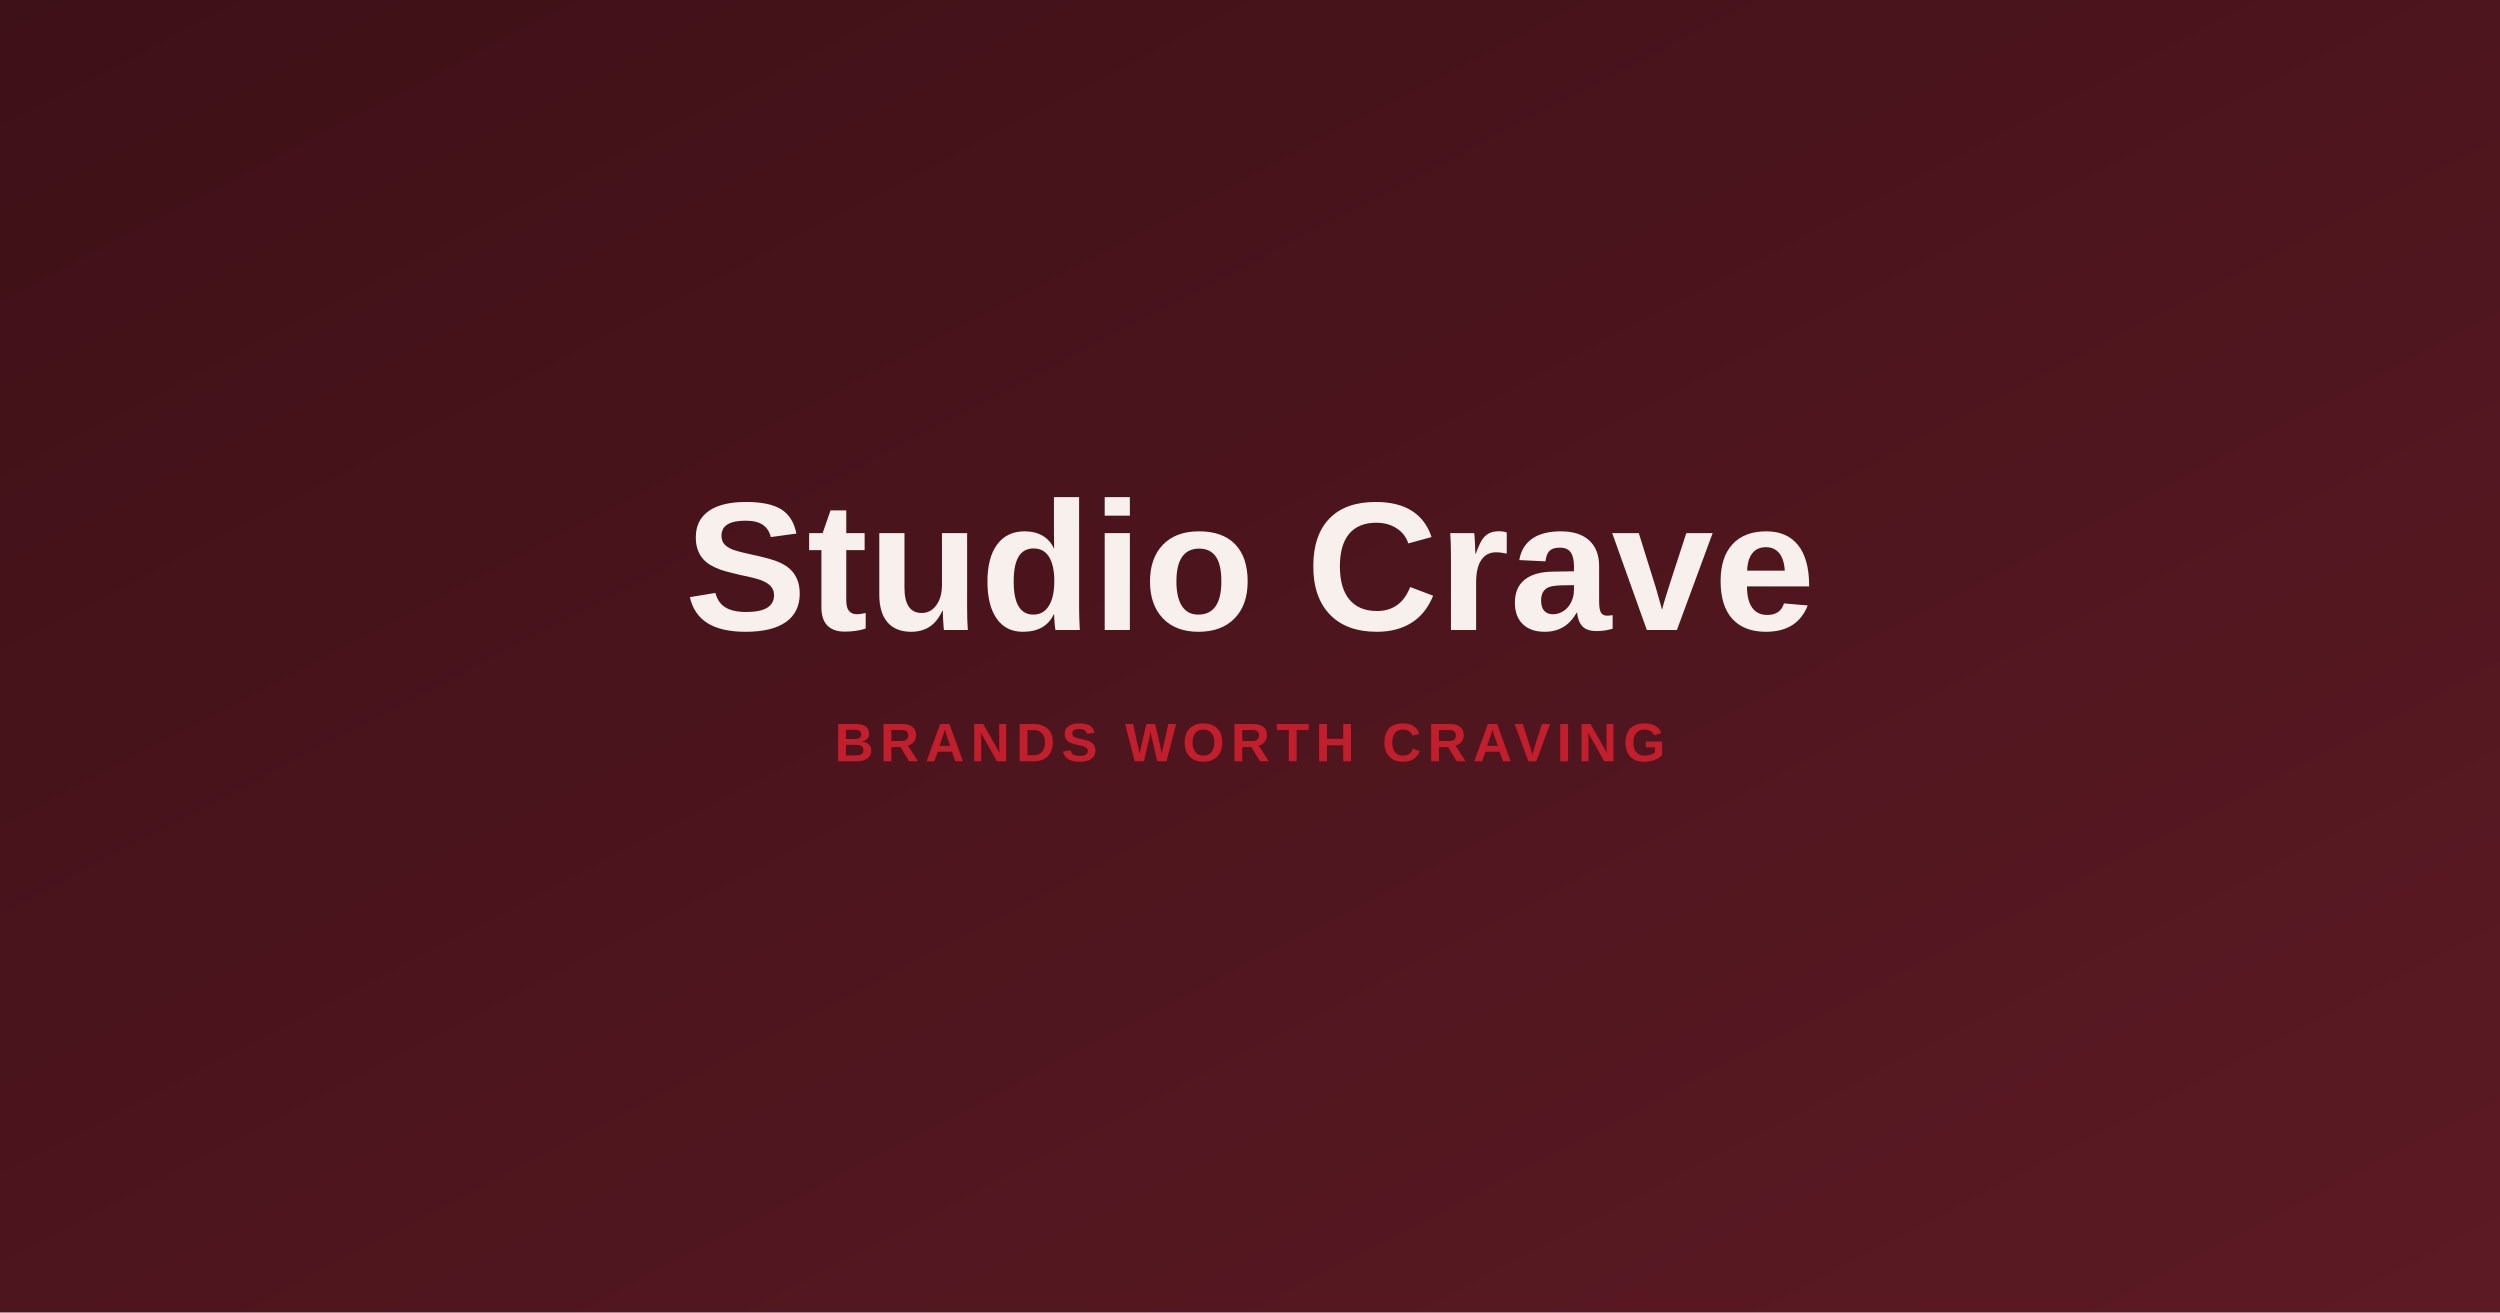
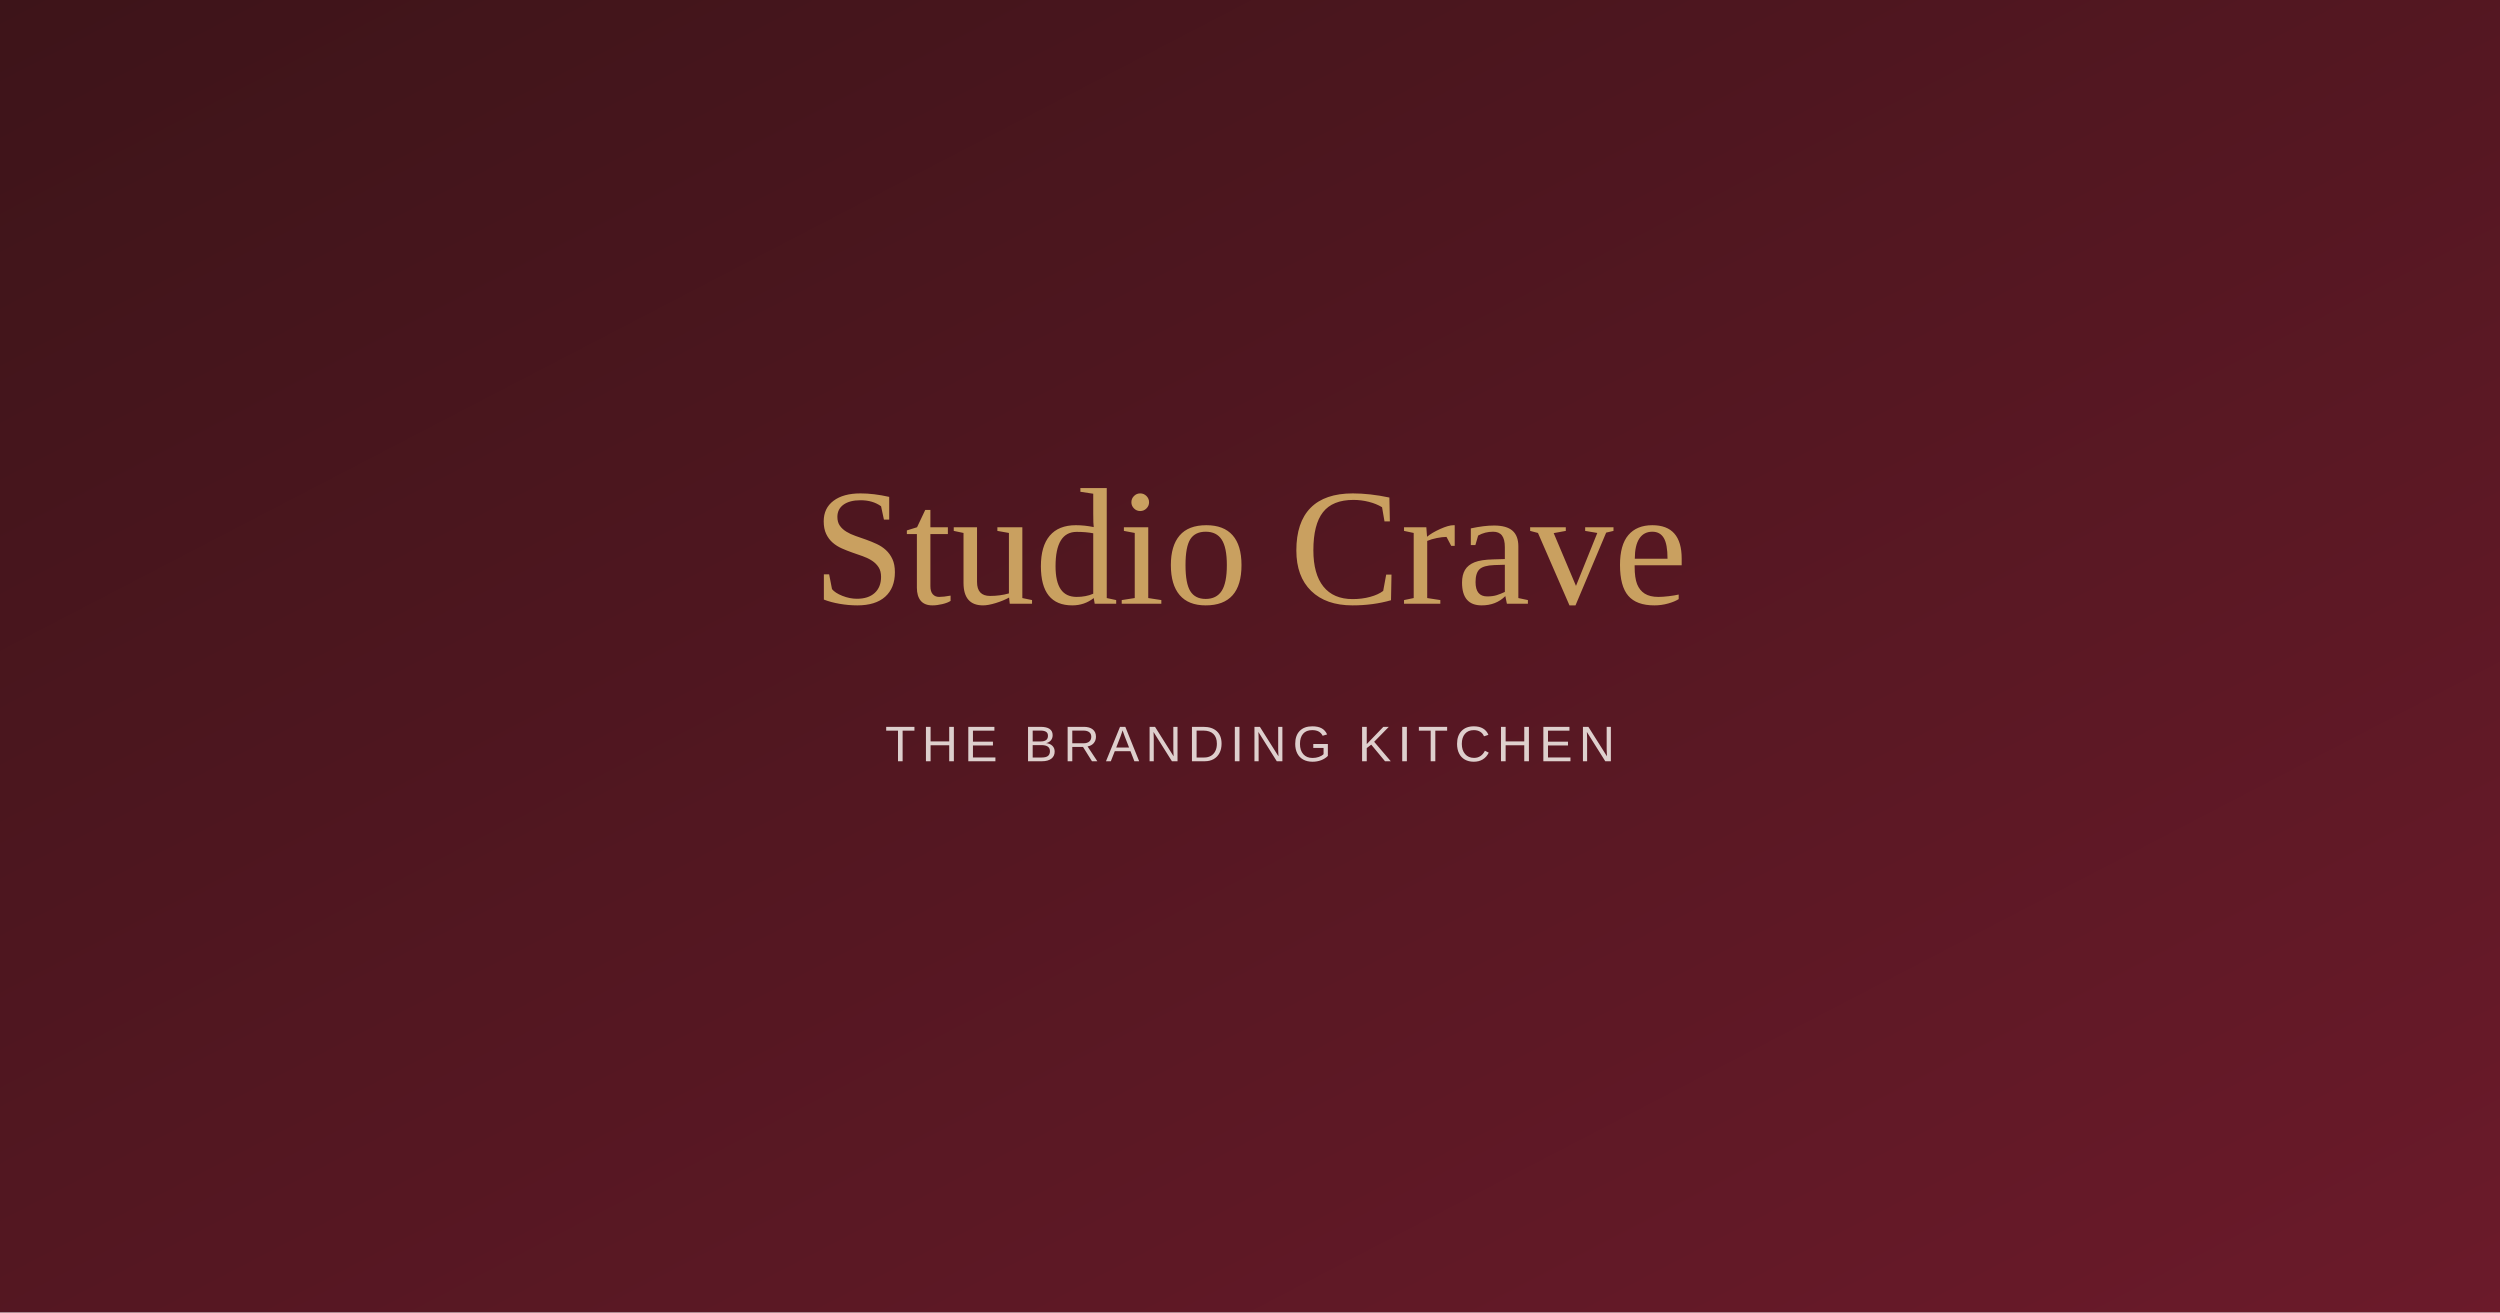
<svg xmlns="http://www.w3.org/2000/svg" width="1200" height="630" viewBox="0 0 1200 630">
  <defs>
    <linearGradient id="g" x1="0%" y1="0%" x2="100%" y2="100%">
-       <stop offset="0%" stop-color="#3E1017" />
-       <stop offset="100%" stop-color="#5C1A24" />
+       <stop offset="0%" stop-color="#3D1419" />
+       <stop offset="100%" stop-color="#6B1A2A" />
    </linearGradient>
  </defs>
  <rect width="1200" height="630" fill="url(#g)" />
-   <text x="50%" y="48%" text-anchor="middle" font-family="'Barlow Condensed', Arial, sans-serif" font-weight="900" font-size="88" fill="#F7F0EC">Studio Crave</text>
-   <text x="50%" y="58%" text-anchor="middle" font-family="'Barlow Condensed', Arial, sans-serif" font-weight="700" font-size="26" letter-spacing="3" fill="#C21E2C">BRANDS WORTH CRAVING</text>
+   <text x="50%" y="46%" text-anchor="middle" font-family="Georgia, 'Times New Roman', serif" font-size="80" fill="#C9A060">Studio Crave</text>
+   <text x="50%" y="58%" text-anchor="middle" font-family="Arial, sans-serif" font-size="24" letter-spacing="3" fill="#F5F0EB" fill-opacity="0.85">THE BRANDING KITCHEN</text>
</svg>
